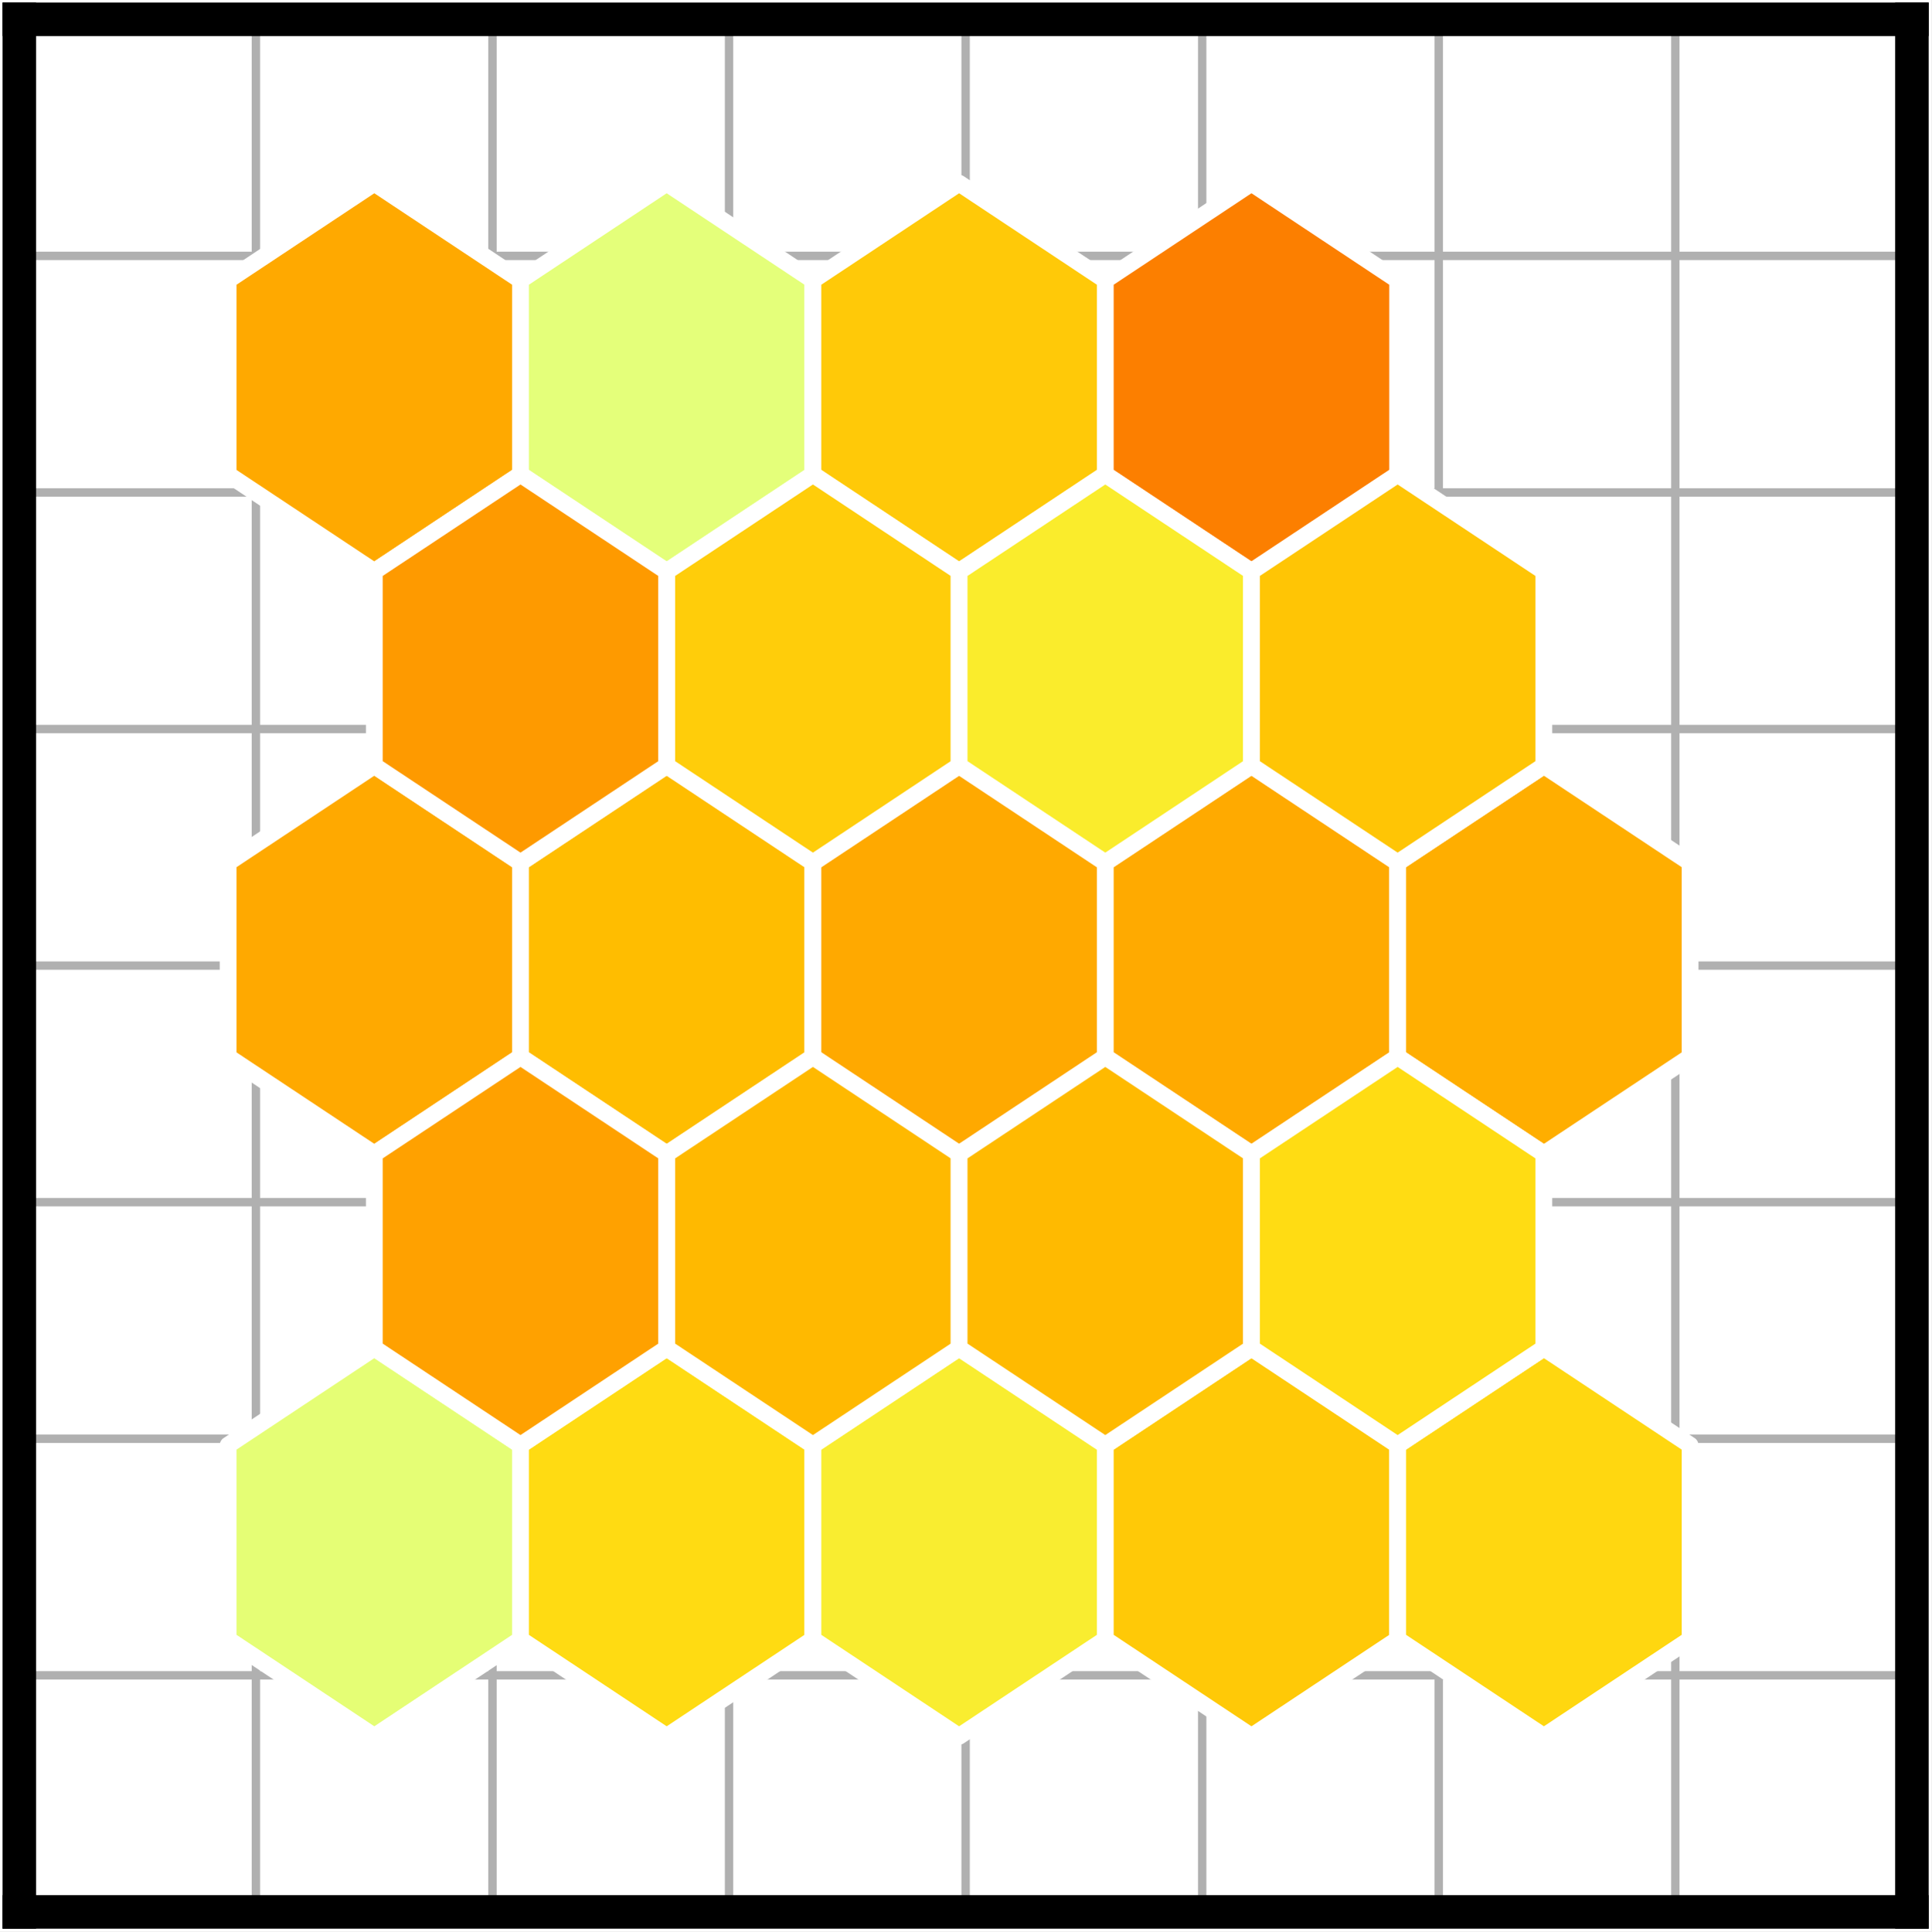
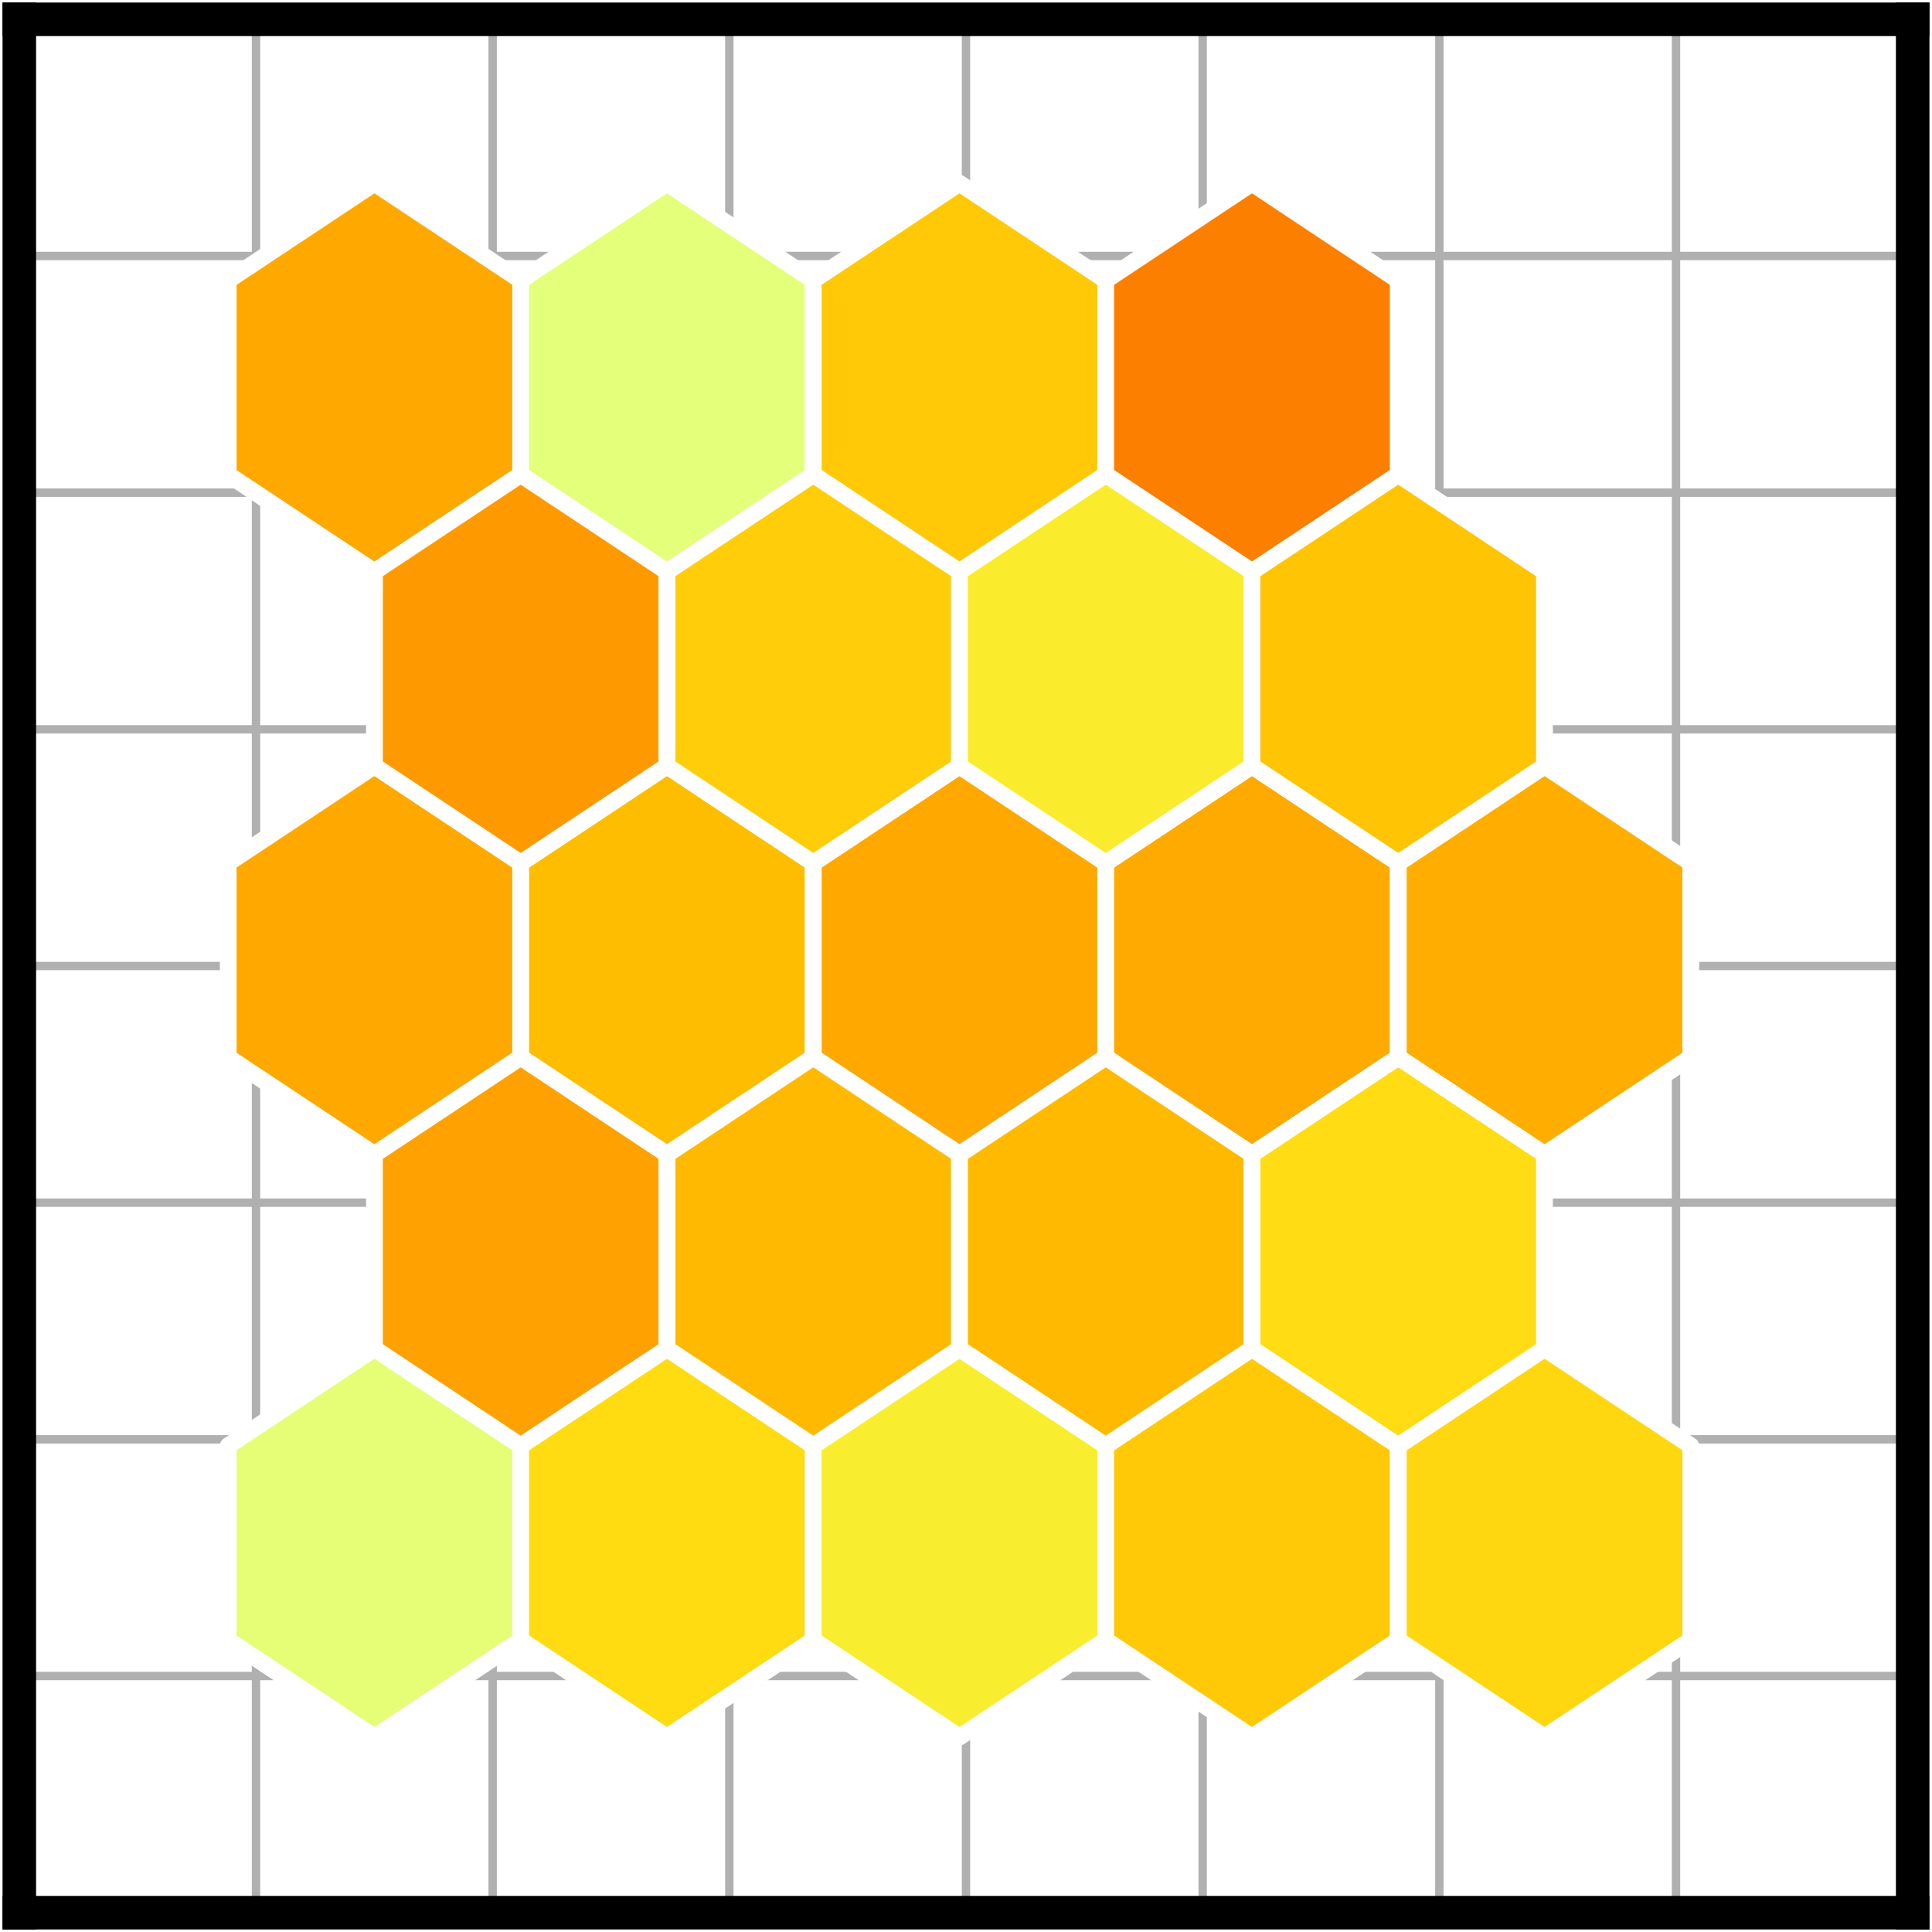
- <svg xmlns="http://www.w3.org/2000/svg" xmlns:xlink="http://www.w3.org/1999/xlink" height="28.8pt" version="1.1" viewBox="0 0 28.8 28.8" width="28.8pt">
+ <svg xmlns="http://www.w3.org/2000/svg" xmlns:xlink="http://www.w3.org/1999/xlink" height="100px" version="1.1" viewBox="0 0 28.8 28.8" width="100px">
  <defs>
    <style type="text/css">
*{stroke-linecap:butt;stroke-linejoin:round;}
  </style>
  </defs>
  <g id="figure_1">
    <g id="patch_1">
      <path d="M 0 28.8  L 28.8 28.8  L 28.8 0  L 0 0  z " style="fill:#ffffff;" />
    </g>
    <g id="axes_1">
      <g id="patch_2">
        <path d="M 0.288 28.512  L 28.512 28.512  L 28.512 0.288  L 0.288 0.288  z " style="fill:#ffffff;" />
      </g>
      <g id="matplotlib.axis_1">
        <g id="xtick_1">
          <g id="line2d_1">
            <path clip-path="url(#p2f429dfdd6)" d="M 3.816 28.512  L 3.816 0.288  " style="fill:none;stroke:#b0b0b0;stroke-linecap:square;stroke-width:0.125;" />
          </g>
          <g id="line2d_2" />
          <g id="text_1">
            <defs>
              <path d="M 12.406 8.297  L 28.516 8.297  L 28.516 63.922  L 10.984 60.406  L 10.984 69.391  L 28.422 72.906  L 38.281 72.906  L 38.281 8.297  L 54.391 8.297  L 54.391 0  L 12.406 0  z " id="DejaVuSans-49" />
            </defs>
            <g transform="translate(0.63475 39.61044)scale(0.1 -0.1)">
              <use xlink:href="#DejaVuSans-49" />
            </g>
          </g>
        </g>
        <g id="xtick_2">
          <g id="line2d_3">
            <path clip-path="url(#p2f429dfdd6)" d="M 7.344 28.512  L 7.344 0.288  " style="fill:none;stroke:#b0b0b0;stroke-linecap:square;stroke-width:0.125;" />
          </g>
          <g id="line2d_4" />
          <g id="text_2">
            <defs>
              <path d="M 19.188 8.297  L 53.609 8.297  L 53.609 0  L 7.328 0  L 7.328 8.297  Q 12.938 14.109 22.625 23.891  Q 32.328 33.688 34.812 36.531  Q 39.547 41.844 41.422 45.531  Q 43.312 49.219 43.312 52.781  Q 43.312 58.594 39.234 62.25  Q 35.156 65.922 28.609 65.922  Q 23.969 65.922 18.812 64.312  Q 13.672 62.703 7.812 59.422  L 7.812 69.391  Q 13.766 71.781 18.938 73  Q 24.125 74.219 28.422 74.219  Q 39.75 74.219 46.484 68.547  Q 53.219 62.891 53.219 53.422  Q 53.219 48.922 51.531 44.891  Q 49.859 40.875 45.406 35.406  Q 44.188 33.984 37.641 27.219  Q 31.109 20.453 19.188 8.297  z " id="DejaVuSans-50" />
            </defs>
            <g transform="translate(4.16275 39.61044)scale(0.1 -0.1)">
              <use xlink:href="#DejaVuSans-50" />
            </g>
          </g>
        </g>
        <g id="xtick_3">
          <g id="line2d_5">
            <path clip-path="url(#p2f429dfdd6)" d="M 10.872 28.512  L 10.872 0.288  " style="fill:none;stroke:#b0b0b0;stroke-linecap:square;stroke-width:0.125;" />
          </g>
          <g id="line2d_6" />
          <g id="text_3">
            <defs>
              <path d="M 40.578 39.312  Q 47.656 37.797 51.625 33  Q 55.609 28.219 55.609 21.188  Q 55.609 10.406 48.188 4.484  Q 40.766 -1.422 27.094 -1.422  Q 22.516 -1.422 17.656 -0.516  Q 12.797 0.391 7.625 2.203  L 7.625 11.719  Q 11.719 9.328 16.594 8.109  Q 21.484 6.891 26.812 6.891  Q 36.078 6.891 40.938 10.547  Q 45.797 14.203 45.797 21.188  Q 45.797 27.641 41.281 31.266  Q 36.766 34.906 28.719 34.906  L 20.219 34.906  L 20.219 43.016  L 29.109 43.016  Q 36.375 43.016 40.234 45.922  Q 44.094 48.828 44.094 54.297  Q 44.094 59.906 40.109 62.906  Q 36.141 65.922 28.719 65.922  Q 24.656 65.922 20.016 65.031  Q 15.375 64.156 9.812 62.312  L 9.812 71.094  Q 15.438 72.656 20.344 73.438  Q 25.25 74.219 29.594 74.219  Q 40.828 74.219 47.359 69.109  Q 53.906 64.016 53.906 55.328  Q 53.906 49.266 50.438 45.094  Q 46.969 40.922 40.578 39.312  z " id="DejaVuSans-51" />
            </defs>
            <g transform="translate(7.69075 39.61044)scale(0.1 -0.1)">
              <use xlink:href="#DejaVuSans-51" />
            </g>
          </g>
        </g>
        <g id="xtick_4">
          <g id="line2d_7">
            <path clip-path="url(#p2f429dfdd6)" d="M 14.4 28.512  L 14.4 0.288  " style="fill:none;stroke:#b0b0b0;stroke-linecap:square;stroke-width:0.125;" />
          </g>
          <g id="line2d_8" />
          <g id="text_4">
            <defs>
              <path d="M 37.797 64.312  L 12.891 25.391  L 37.797 25.391  z M 35.203 72.906  L 47.609 72.906  L 47.609 25.391  L 58.016 25.391  L 58.016 17.188  L 47.609 17.188  L 47.609 0  L 37.797 0  L 37.797 17.188  L 4.891 17.188  L 4.891 26.703  z " id="DejaVuSans-52" />
            </defs>
            <g transform="translate(11.21875 39.61044)scale(0.1 -0.1)">
              <use xlink:href="#DejaVuSans-52" />
            </g>
          </g>
        </g>
        <g id="xtick_5">
          <g id="line2d_9">
            <path clip-path="url(#p2f429dfdd6)" d="M 17.928 28.512  L 17.928 0.288  " style="fill:none;stroke:#b0b0b0;stroke-linecap:square;stroke-width:0.125;" />
          </g>
          <g id="line2d_10" />
          <g id="text_5">
            <defs>
              <path d="M 10.797 72.906  L 49.516 72.906  L 49.516 64.594  L 19.828 64.594  L 19.828 46.734  Q 21.969 47.469 24.109 47.828  Q 26.266 48.188 28.422 48.188  Q 40.625 48.188 47.75 41.5  Q 54.891 34.812 54.891 23.391  Q 54.891 11.625 47.562 5.094  Q 40.234 -1.422 26.906 -1.422  Q 22.312 -1.422 17.547 -0.641  Q 12.797 0.141 7.719 1.703  L 7.719 11.625  Q 12.109 9.234 16.797 8.062  Q 21.484 6.891 26.703 6.891  Q 35.156 6.891 40.078 11.328  Q 45.016 15.766 45.016 23.391  Q 45.016 31 40.078 35.438  Q 35.156 39.891 26.703 39.891  Q 22.75 39.891 18.812 39.016  Q 14.891 38.141 10.797 36.281  z " id="DejaVuSans-53" />
            </defs>
            <g transform="translate(14.74675 39.61044)scale(0.1 -0.1)">
              <use xlink:href="#DejaVuSans-53" />
            </g>
          </g>
        </g>
        <g id="xtick_6">
          <g id="line2d_11">
            <path clip-path="url(#p2f429dfdd6)" d="M 21.456 28.512  L 21.456 0.288  " style="fill:none;stroke:#b0b0b0;stroke-linecap:square;stroke-width:0.125;" />
          </g>
          <g id="line2d_12" />
          <g id="text_6">
            <defs>
              <path d="M 33.016 40.375  Q 26.375 40.375 22.484 35.828  Q 18.609 31.297 18.609 23.391  Q 18.609 15.531 22.484 10.953  Q 26.375 6.391 33.016 6.391  Q 39.656 6.391 43.531 10.953  Q 47.406 15.531 47.406 23.391  Q 47.406 31.297 43.531 35.828  Q 39.656 40.375 33.016 40.375  z M 52.594 71.297  L 52.594 62.312  Q 48.875 64.062 45.094 64.984  Q 41.312 65.922 37.594 65.922  Q 27.828 65.922 22.672 59.328  Q 17.531 52.734 16.797 39.406  Q 19.672 43.656 24.016 45.922  Q 28.375 48.188 33.594 48.188  Q 44.578 48.188 50.953 41.516  Q 57.328 34.859 57.328 23.391  Q 57.328 12.156 50.688 5.359  Q 44.047 -1.422 33.016 -1.422  Q 20.359 -1.422 13.672 8.266  Q 6.984 17.969 6.984 36.375  Q 6.984 53.656 15.188 63.938  Q 23.391 74.219 37.203 74.219  Q 40.922 74.219 44.703 73.484  Q 48.484 72.75 52.594 71.297  z " id="DejaVuSans-54" />
            </defs>
            <g transform="translate(18.27475 39.61044)scale(0.1 -0.1)">
              <use xlink:href="#DejaVuSans-54" />
            </g>
          </g>
        </g>
        <g id="xtick_7">
          <g id="line2d_13">
            <path clip-path="url(#p2f429dfdd6)" d="M 24.984 28.512  L 24.984 0.288  " style="fill:none;stroke:#b0b0b0;stroke-linecap:square;stroke-width:0.125;" />
          </g>
          <g id="line2d_14" />
          <g id="text_7">
            <defs>
              <path d="M 8.203 72.906  L 55.078 72.906  L 55.078 68.703  L 28.609 0  L 18.312 0  L 43.219 64.594  L 8.203 64.594  z " id="DejaVuSans-55" />
            </defs>
            <g transform="translate(21.80275 39.61044)scale(0.1 -0.1)">
              <use xlink:href="#DejaVuSans-55" />
            </g>
          </g>
        </g>
      </g>
      <g id="matplotlib.axis_2">
        <g id="ytick_1">
          <g id="line2d_15">
            <path clip-path="url(#p2f429dfdd6)" d="M 0.288 24.984  L 28.512 24.984  " style="fill:none;stroke:#b0b0b0;stroke-linecap:square;stroke-width:0.125;" />
          </g>
          <g id="line2d_16" />
          <g id="text_8">
            <g transform="translate(-9.5745 28.78322)scale(0.1 -0.1)">
              <use xlink:href="#DejaVuSans-49" />
            </g>
          </g>
        </g>
        <g id="ytick_2">
          <g id="line2d_17">
            <path clip-path="url(#p2f429dfdd6)" d="M 0.288 21.456  L 28.512 21.456  " style="fill:none;stroke:#b0b0b0;stroke-linecap:square;stroke-width:0.125;" />
          </g>
          <g id="line2d_18" />
          <g id="text_9">
            <g transform="translate(-9.5745 25.25522)scale(0.1 -0.1)">
              <use xlink:href="#DejaVuSans-50" />
            </g>
          </g>
        </g>
        <g id="ytick_3">
          <g id="line2d_19">
            <path clip-path="url(#p2f429dfdd6)" d="M 0.288 17.928  L 28.512 17.928  " style="fill:none;stroke:#b0b0b0;stroke-linecap:square;stroke-width:0.125;" />
          </g>
          <g id="line2d_20" />
          <g id="text_10">
            <g transform="translate(-9.5745 21.72722)scale(0.1 -0.1)">
              <use xlink:href="#DejaVuSans-51" />
            </g>
          </g>
        </g>
        <g id="ytick_4">
          <g id="line2d_21">
            <path clip-path="url(#p2f429dfdd6)" d="M 0.288 14.4  L 28.512 14.4  " style="fill:none;stroke:#b0b0b0;stroke-linecap:square;stroke-width:0.125;" />
          </g>
          <g id="line2d_22" />
          <g id="text_11">
            <g transform="translate(-9.5745 18.19922)scale(0.1 -0.1)">
              <use xlink:href="#DejaVuSans-52" />
            </g>
          </g>
        </g>
        <g id="ytick_5">
          <g id="line2d_23">
            <path clip-path="url(#p2f429dfdd6)" d="M 0.288 10.872  L 28.512 10.872  " style="fill:none;stroke:#b0b0b0;stroke-linecap:square;stroke-width:0.125;" />
          </g>
          <g id="line2d_24" />
          <g id="text_12">
            <g transform="translate(-9.5745 14.67122)scale(0.1 -0.1)">
              <use xlink:href="#DejaVuSans-53" />
            </g>
          </g>
        </g>
        <g id="ytick_6">
          <g id="line2d_25">
            <path clip-path="url(#p2f429dfdd6)" d="M 0.288 7.344  L 28.512 7.344  " style="fill:none;stroke:#b0b0b0;stroke-linecap:square;stroke-width:0.125;" />
          </g>
          <g id="line2d_26" />
          <g id="text_13">
            <g transform="translate(-9.5745 11.14322)scale(0.1 -0.1)">
              <use xlink:href="#DejaVuSans-54" />
            </g>
          </g>
        </g>
        <g id="ytick_7">
          <g id="line2d_27">
            <path clip-path="url(#p2f429dfdd6)" d="M 0.288 3.816  L 28.512 3.816  " style="fill:none;stroke:#b0b0b0;stroke-linecap:square;stroke-width:0.125;" />
          </g>
          <g id="line2d_28" />
          <g id="text_14">
            <g transform="translate(-9.5745 7.615219)scale(0.1 -0.1)">
              <use xlink:href="#DejaVuSans-55" />
            </g>
          </g>
        </g>
      </g>
      <g id="PolyCollection_1">
        <defs>
          <path d="M 2.468 1.16  L 2.468 -1.736  L 0.288 -3.183  L -1.892 -1.736  L -1.892 1.16  L 0.288 2.607  z " id="C0_0_763ecdcf39" />
        </defs>
        <g clip-path="url(#p2f429dfdd6)">
          <use style="fill:#e5fe75;stroke:#ffffff;stroke-width:0.25;" x="5.294" xlink:href="#C0_0_763ecdcf39" y="23.287" />
        </g>
        <g clip-path="url(#p2f429dfdd6)">
          <use style="fill:#ffa900;stroke:#ffffff;stroke-width:0.25;" x="5.294" xlink:href="#C0_0_763ecdcf39" y="14.601" />
        </g>
        <g clip-path="url(#p2f429dfdd6)">
          <use style="fill:#ffa900;stroke:#ffffff;stroke-width:0.25;" x="5.294" xlink:href="#C0_0_763ecdcf39" y="5.915" />
        </g>
        <g clip-path="url(#p2f429dfdd6)">
          <use style="fill:#ffdb12;stroke:#ffffff;stroke-width:0.25;" x="9.654" xlink:href="#C0_0_763ecdcf39" y="23.287" />
        </g>
        <g clip-path="url(#p2f429dfdd6)">
          <use style="fill:#ffbd00;stroke:#ffffff;stroke-width:0.25;" x="9.654" xlink:href="#C0_0_763ecdcf39" y="14.601" />
        </g>
        <g clip-path="url(#p2f429dfdd6)">
          <use style="fill:#e4ff7a;stroke:#ffffff;stroke-width:0.25;" x="9.654" xlink:href="#C0_0_763ecdcf39" y="5.915" />
        </g>
        <g clip-path="url(#p2f429dfdd6)">
          <use style="fill:#f9ed30;stroke:#ffffff;stroke-width:0.25;" x="14.015" xlink:href="#C0_0_763ecdcf39" y="23.287" />
        </g>
        <g clip-path="url(#p2f429dfdd6)">
          <use style="fill:#ffa900;stroke:#ffffff;stroke-width:0.25;" x="14.015" xlink:href="#C0_0_763ecdcf39" y="14.601" />
        </g>
        <g clip-path="url(#p2f429dfdd6)">
          <use style="fill:#ffc908;stroke:#ffffff;stroke-width:0.25;" x="14.015" xlink:href="#C0_0_763ecdcf39" y="5.915" />
        </g>
        <g clip-path="url(#p2f429dfdd6)">
          <use style="fill:#ffc907;stroke:#ffffff;stroke-width:0.25;" x="18.375" xlink:href="#C0_0_763ecdcf39" y="23.287" />
        </g>
        <g clip-path="url(#p2f429dfdd6)">
          <use style="fill:#ffaa00;stroke:#ffffff;stroke-width:0.25;" x="18.375" xlink:href="#C0_0_763ecdcf39" y="14.601" />
        </g>
        <g clip-path="url(#p2f429dfdd6)">
          <use style="fill:#fc7f00;stroke:#ffffff;stroke-width:0.25;" x="18.375" xlink:href="#C0_0_763ecdcf39" y="5.915" />
        </g>
        <g clip-path="url(#p2f429dfdd6)">
          <use style="fill:#ffd710;stroke:#ffffff;stroke-width:0.25;" x="22.736" xlink:href="#C0_0_763ecdcf39" y="23.287" />
        </g>
        <g clip-path="url(#p2f429dfdd6)">
          <use style="fill:#ffae00;stroke:#ffffff;stroke-width:0.25;" x="22.736" xlink:href="#C0_0_763ecdcf39" y="14.601" />
        </g>
        <g clip-path="url(#p2f429dfdd6)">
          <use style="fill:#ffa100;stroke:#ffffff;stroke-width:0.25;" x="7.474" xlink:href="#C0_0_763ecdcf39" y="18.944" />
        </g>
        <g clip-path="url(#p2f429dfdd6)">
          <use style="fill:#fe9a00;stroke:#ffffff;stroke-width:0.25;" x="7.474" xlink:href="#C0_0_763ecdcf39" y="10.258" />
        </g>
        <g clip-path="url(#p2f429dfdd6)">
          <use style="fill:#ffb900;stroke:#ffffff;stroke-width:0.25;" x="11.835" xlink:href="#C0_0_763ecdcf39" y="18.944" />
        </g>
        <g clip-path="url(#p2f429dfdd6)">
          <use style="fill:#ffcd0a;stroke:#ffffff;stroke-width:0.25;" x="11.835" xlink:href="#C0_0_763ecdcf39" y="10.258" />
        </g>
        <g clip-path="url(#p2f429dfdd6)">
          <use style="fill:#ffba00;stroke:#ffffff;stroke-width:0.25;" x="16.195" xlink:href="#C0_0_763ecdcf39" y="18.944" />
        </g>
        <g clip-path="url(#p2f429dfdd6)">
          <use style="fill:#faec2c;stroke:#ffffff;stroke-width:0.25;" x="16.195" xlink:href="#C0_0_763ecdcf39" y="10.258" />
        </g>
        <g clip-path="url(#p2f429dfdd6)">
          <use style="fill:#ffdc13;stroke:#ffffff;stroke-width:0.25;" x="20.555" xlink:href="#C0_0_763ecdcf39" y="18.944" />
        </g>
        <g clip-path="url(#p2f429dfdd6)">
          <use style="fill:#ffc505;stroke:#ffffff;stroke-width:0.25;" x="20.555" xlink:href="#C0_0_763ecdcf39" y="10.258" />
        </g>
      </g>
      <g id="patch_3">
        <path d="M 0.288 28.512  L 0.288 0.288  " style="fill:none;stroke:#000000;stroke-linecap:square;stroke-linejoin:miter;stroke-width:0.5;" />
      </g>
      <g id="patch_4">
        <path d="M 28.512 28.512  L 28.512 0.288  " style="fill:none;stroke:#000000;stroke-linecap:square;stroke-linejoin:miter;stroke-width:0.5;" />
      </g>
      <g id="patch_5">
        <path d="M 0.288 28.512  L 28.512 28.512  " style="fill:none;stroke:#000000;stroke-linecap:square;stroke-linejoin:miter;stroke-width:0.5;" />
      </g>
      <g id="patch_6">
        <path d="M 0.288 0.288  L 28.512 0.288  " style="fill:none;stroke:#000000;stroke-linecap:square;stroke-linejoin:miter;stroke-width:0.5;" />
      </g>
    </g>
  </g>
  <defs>
    <clipPath id="p2f429dfdd6">
      <rect height="28.224" width="28.224" x="0.288" y="0.288" />
    </clipPath>
  </defs>
</svg>
